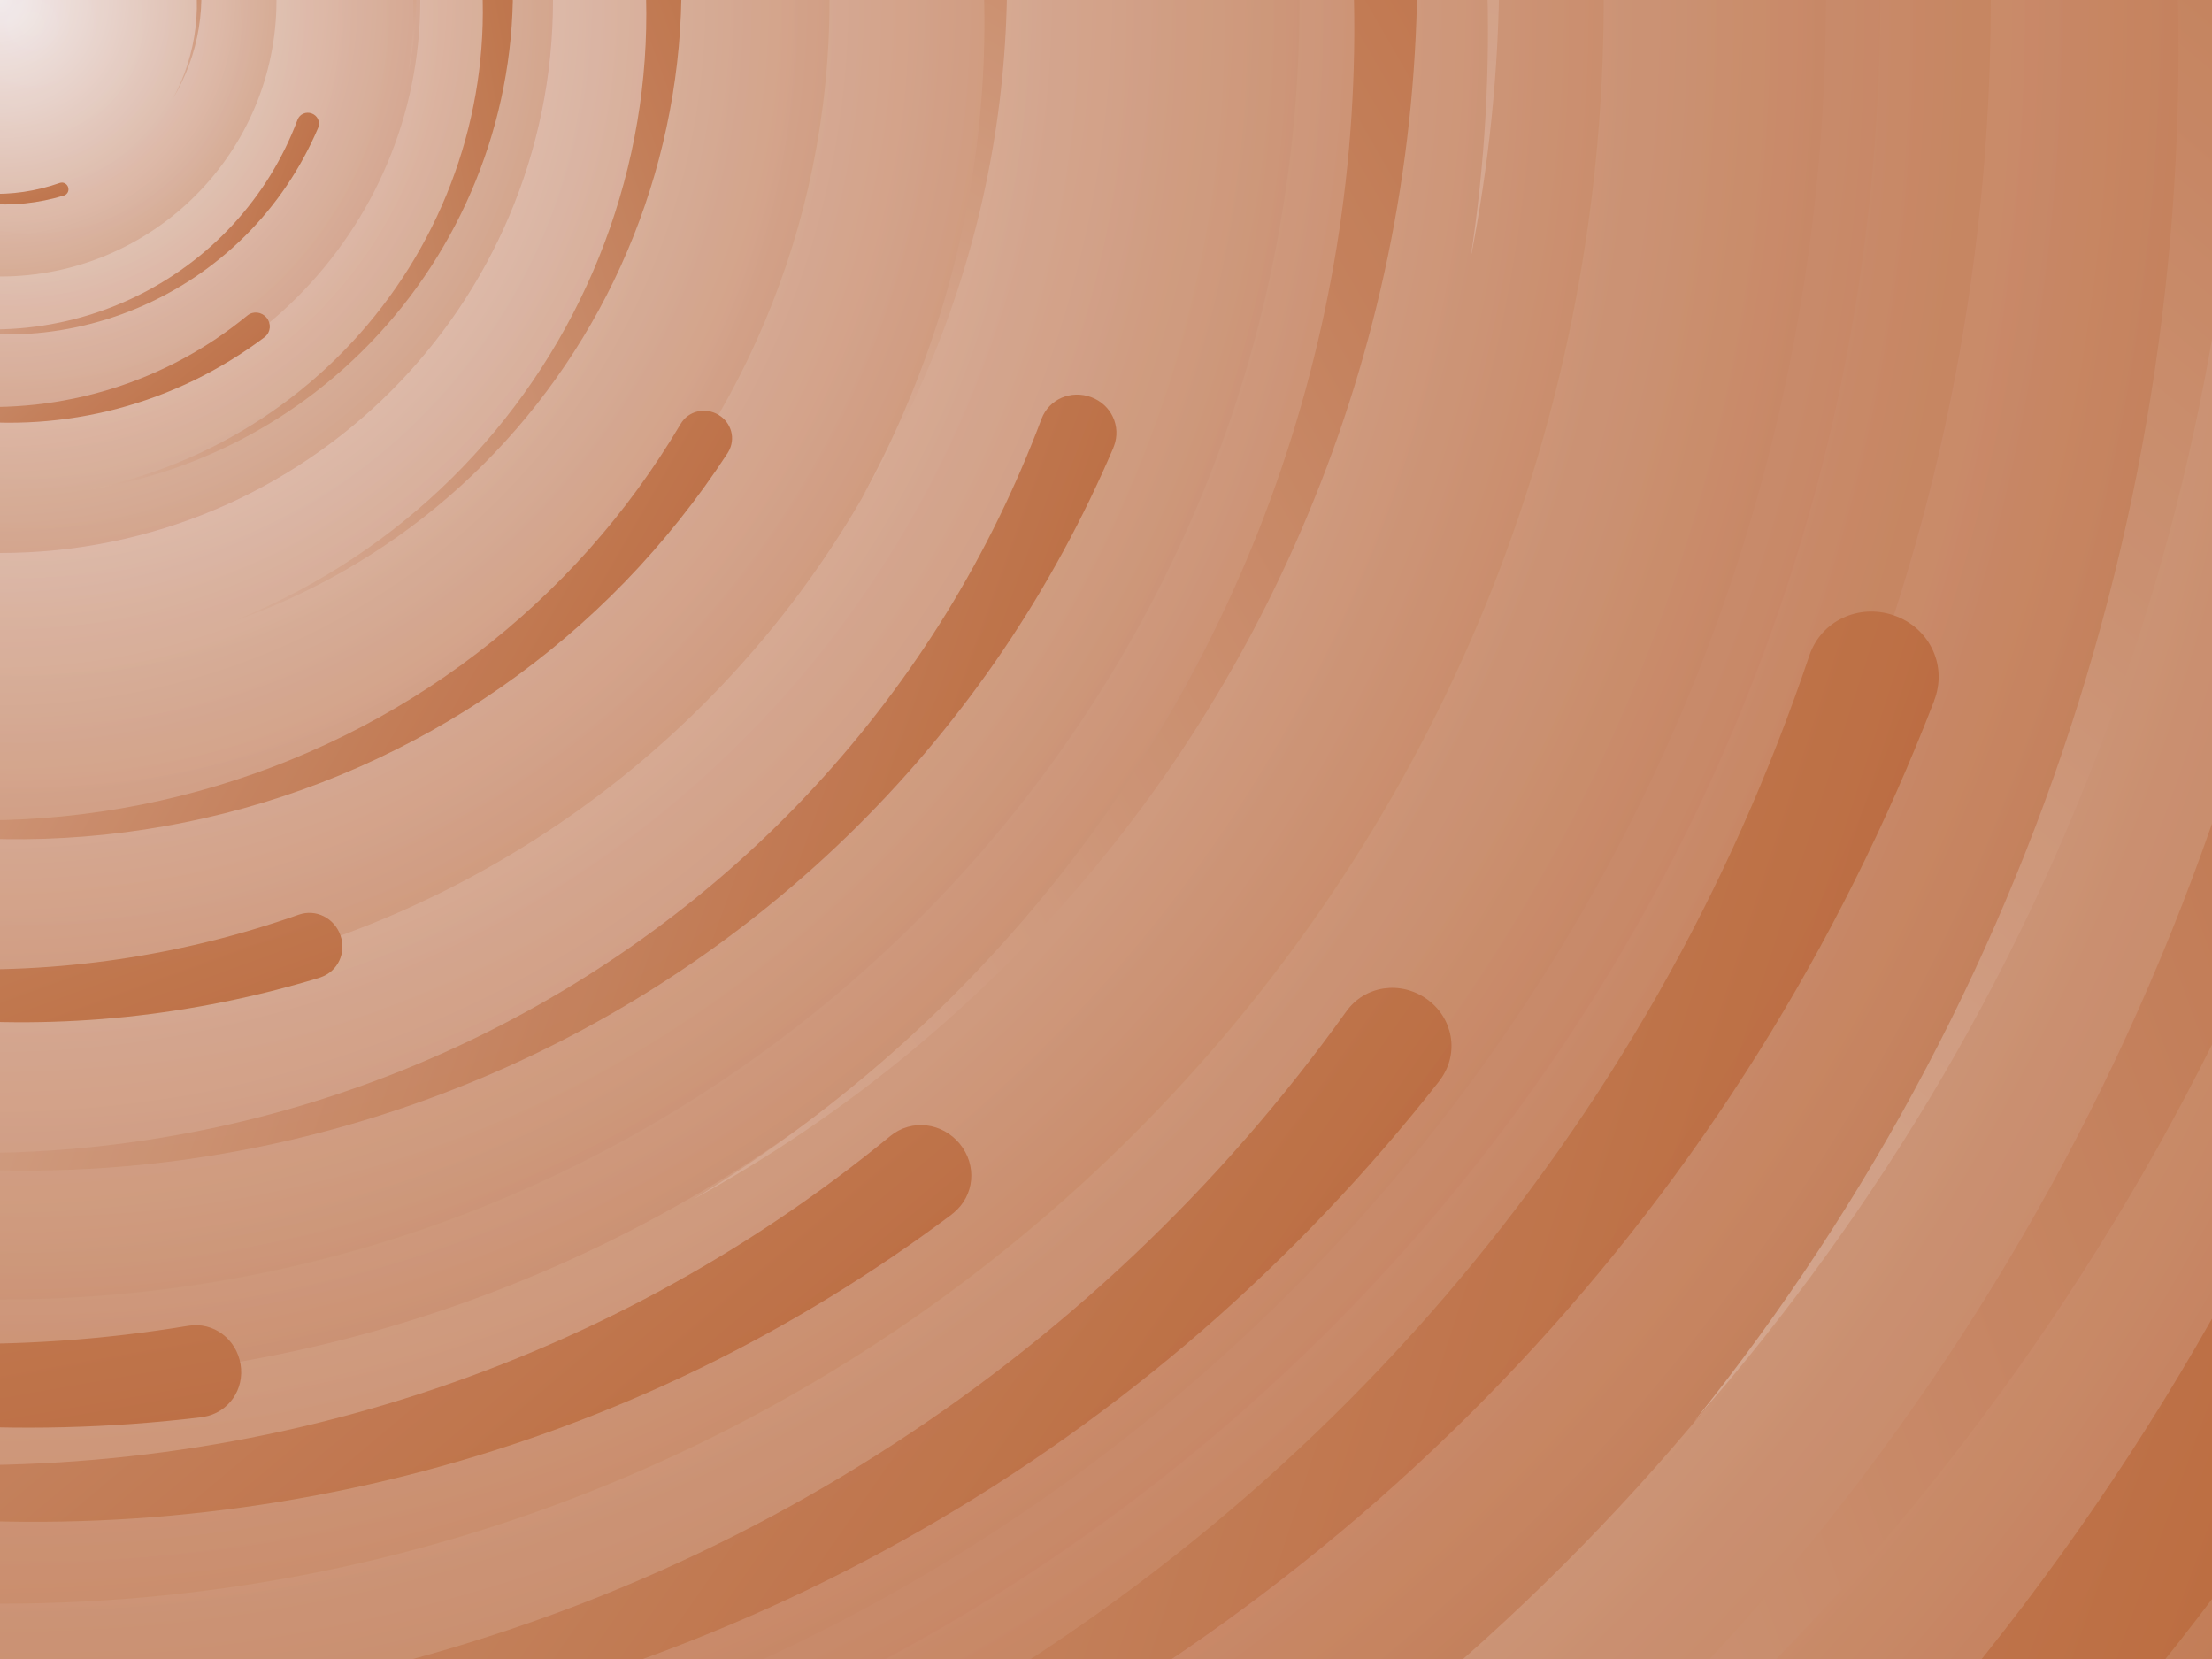
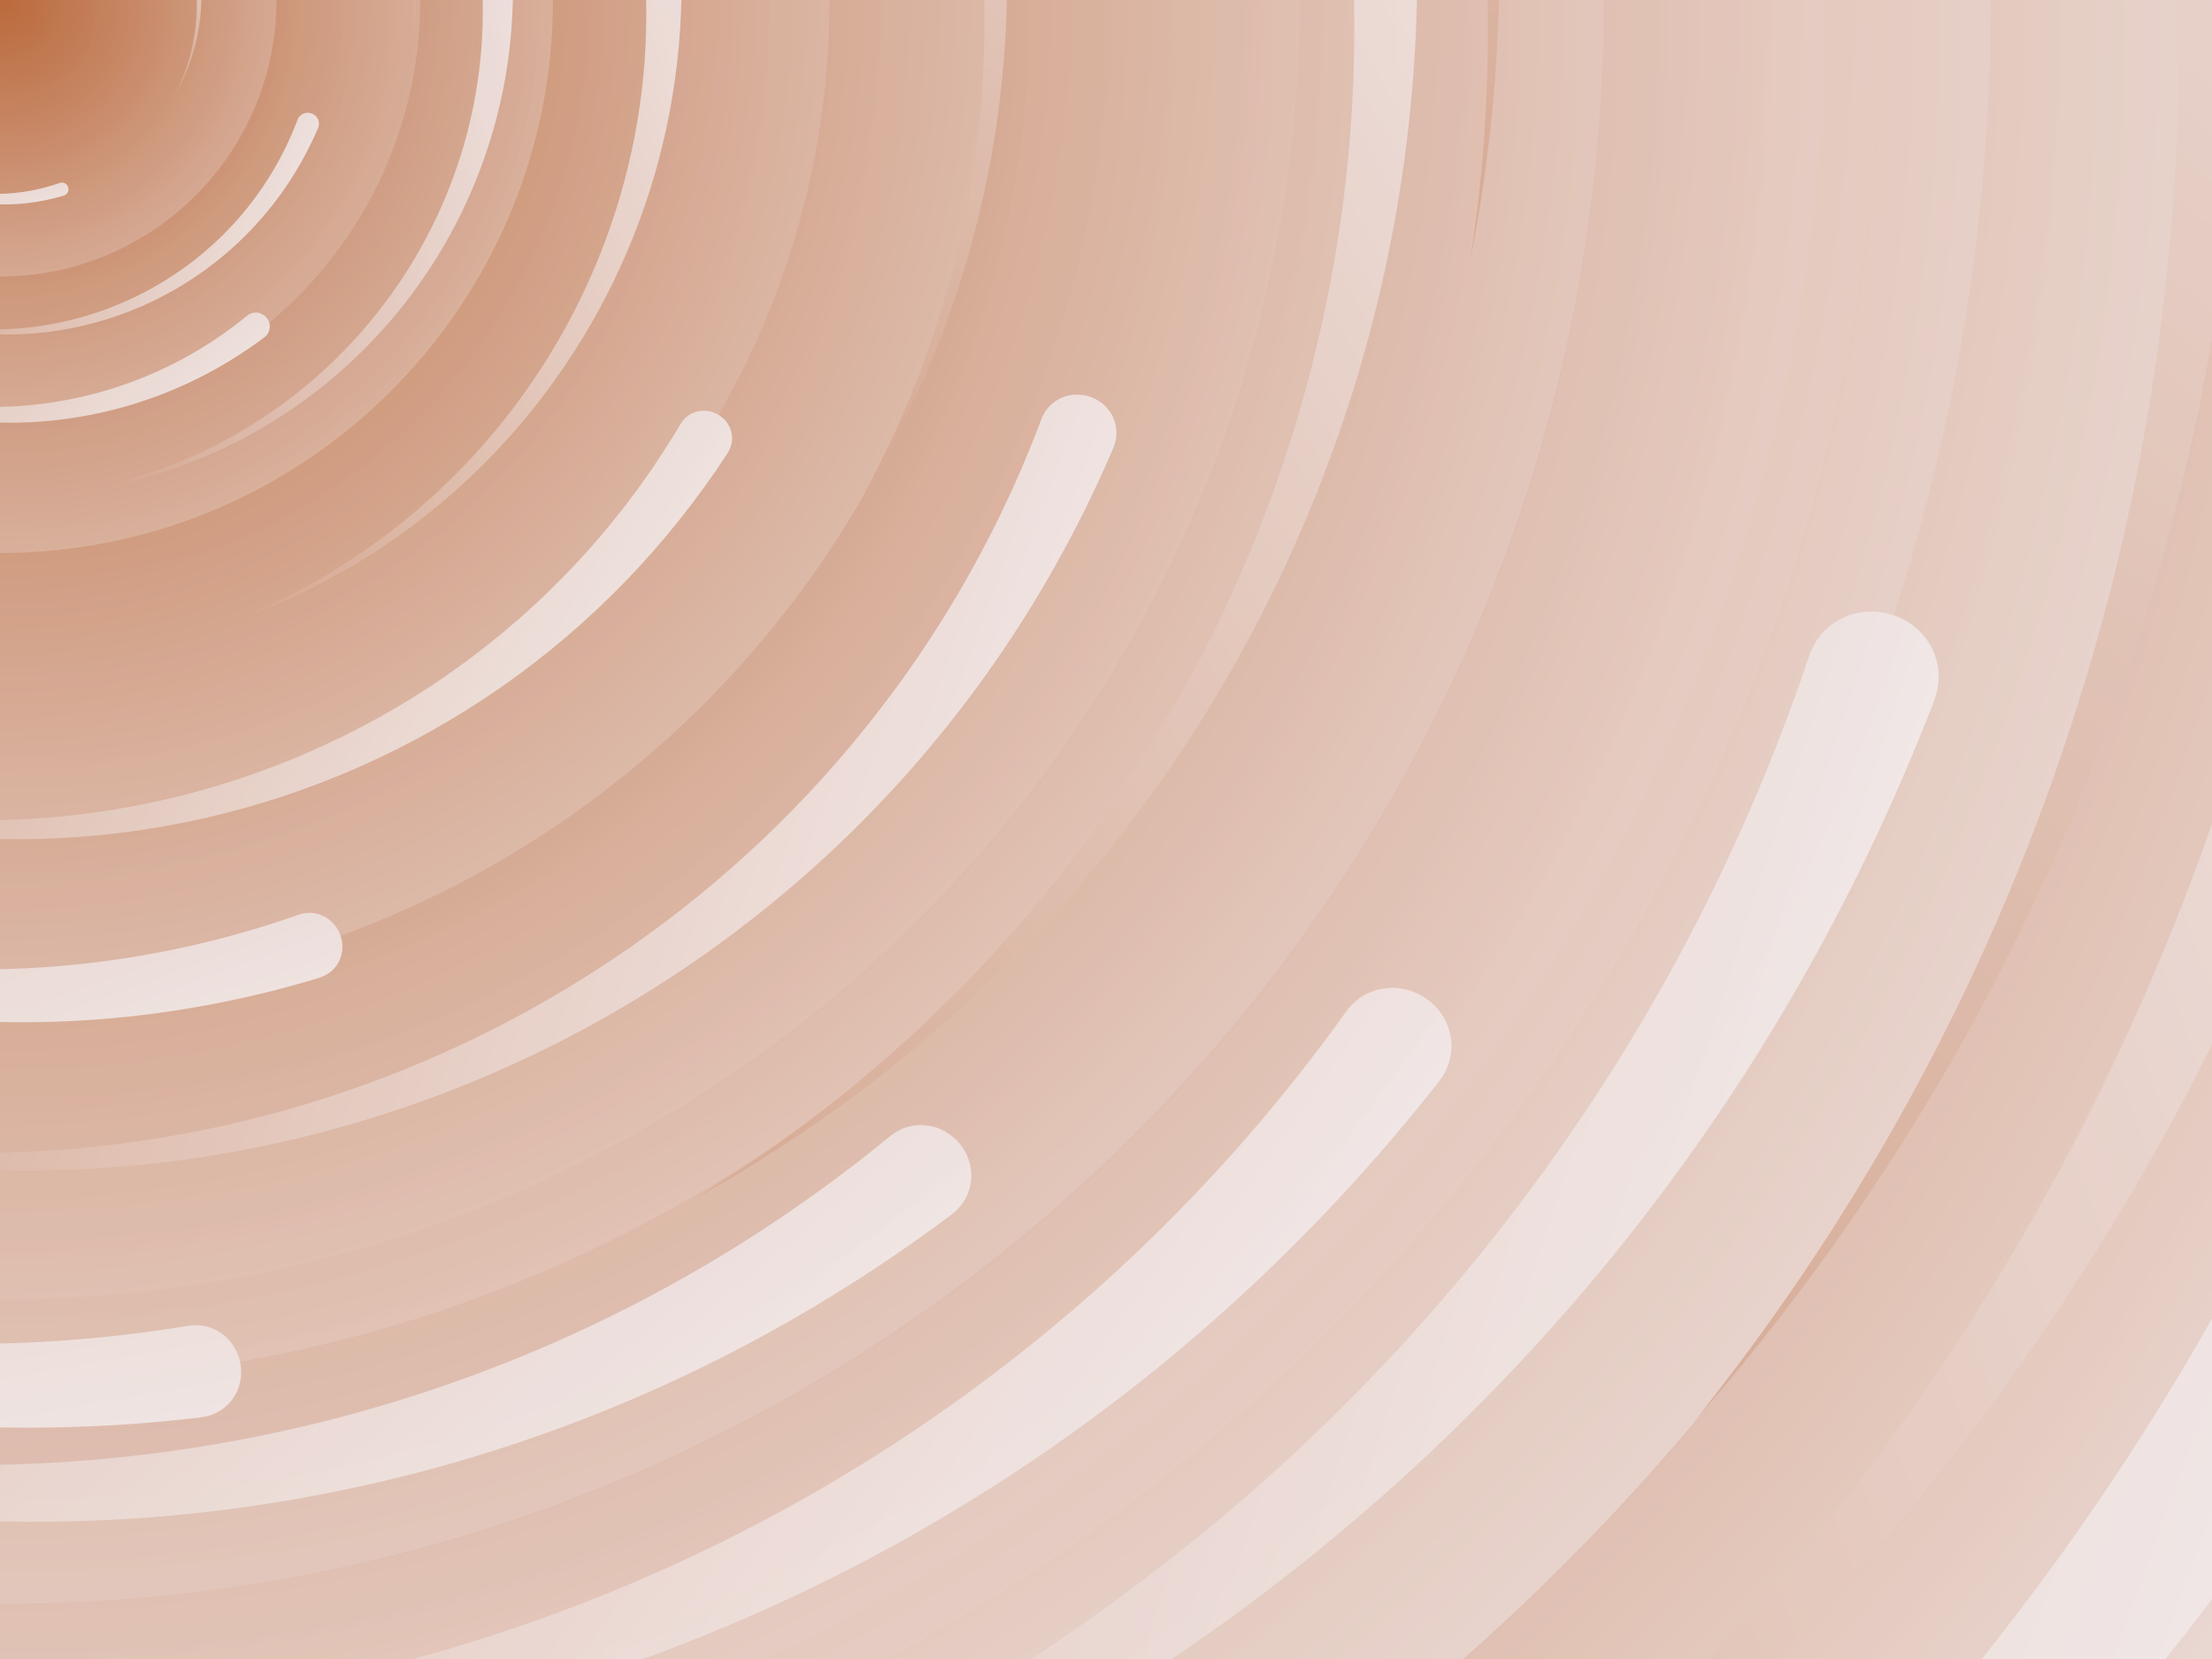
<svg xmlns="http://www.w3.org/2000/svg" viewBox="0 0 2000 1500">
-   <rect fill="#BA693C" width="2000" height="1500" />
+   <rect fill="#F3ECED" width="2000" height="1500" />
  <defs>
    <radialGradient id="a" gradientUnits="objectBoundingBox">
-       <stop offset="0" stop-color="#F3ECED" />
-       <stop offset="1" stop-color="#BA693C" />
+       <stop offset="0" stop-color="#BA693C" />
+       <stop offset="1" stop-color="#F3ECED" />
    </radialGradient>
    <linearGradient id="b" gradientUnits="userSpaceOnUse" x1="0" y1="750" x2="1550" y2="750">
      <stop offset="0" stop-color="#d7ab95" />
-       <stop offset="1" stop-color="#BA693C" />
+       <stop offset="1" stop-color="#F3ECED" />
    </linearGradient>
    <path id="s" fill="url(#b)" d="M1549.2 51.6c-5.4 99.1-20.2 197.6-44.2 293.6c-24.1 96-57.4 189.4-99.3 278.6c-41.9 89.2-92.4 174.1-150.3 253.3c-58 79.2-123.4 152.6-195.1 219c-71.7 66.4-149.6 125.8-232.2 177.2c-82.7 51.4-170.1 94.7-260.7 129.1c-90.6 34.4-184.4 60-279.5 76.3C192.6 1495 96.1 1502 0 1500c96.1-2.1 191.8-13.3 285.4-33.6c93.6-20.2 185-49.5 272.5-87.2c87.6-37.7 171.3-83.8 249.6-137.3c78.4-53.5 151.5-114.5 217.9-181.7c66.5-67.2 126.4-140.7 178.6-218.9c52.3-78.3 96.9-161.4 133-247.9c36.1-86.5 63.8-176.2 82.6-267.6c18.8-91.4 28.6-184.4 29.6-277.4c0.3-27.6 23.2-48.7 50.8-48.4s49.5 21.8 49.2 49.5c0 0.7 0 1.3-0.1 2L1549.2 51.6z" />
    <g id="g">
      <use href="#s" transform="scale(0.12) rotate(60)" />
      <use href="#s" transform="scale(0.2) rotate(10)" />
      <use href="#s" transform="scale(0.25) rotate(40)" />
      <use href="#s" transform="scale(0.3) rotate(-20)" />
      <use href="#s" transform="scale(0.4) rotate(-30)" />
      <use href="#s" transform="scale(0.5) rotate(20)" />
      <use href="#s" transform="scale(0.6) rotate(60)" />
      <use href="#s" transform="scale(0.7) rotate(10)" />
      <use href="#s" transform="scale(0.835) rotate(-40)" />
      <use href="#s" transform="scale(0.9) rotate(40)" />
      <use href="#s" transform="scale(1.05) rotate(25)" />
      <use href="#s" transform="scale(1.2) rotate(8)" />
      <use href="#s" transform="scale(1.333) rotate(-60)" />
      <use href="#s" transform="scale(1.45) rotate(-30)" />
      <use href="#s" transform="scale(1.6) rotate(10)" />
    </g>
  </defs>
  <g transform="rotate(0 0 0)">
    <g transform="rotate(0 0 0)">
      <circle fill="url(#a)" r="3000" />
      <g opacity="0.5">
        <circle fill="url(#a)" r="2000" />
        <circle fill="url(#a)" r="1800" />
        <circle fill="url(#a)" r="1700" />
        <circle fill="url(#a)" r="1651" />
        <circle fill="url(#a)" r="1450" />
        <circle fill="url(#a)" r="1250" />
        <circle fill="url(#a)" r="1175" />
        <circle fill="url(#a)" r="900" />
        <circle fill="url(#a)" r="750" />
        <circle fill="url(#a)" r="500" />
        <circle fill="url(#a)" r="380" />
        <circle fill="url(#a)" r="250" />
      </g>
      <g transform="rotate(0 0 0)">
        <use href="#g" transform="rotate(10)" />
        <use href="#g" transform="rotate(120)" />
        <use href="#g" transform="rotate(240)" />
      </g>
      <circle fill-opacity="0.1" fill="url(#a)" r="3000" />
    </g>
  </g>
</svg>
